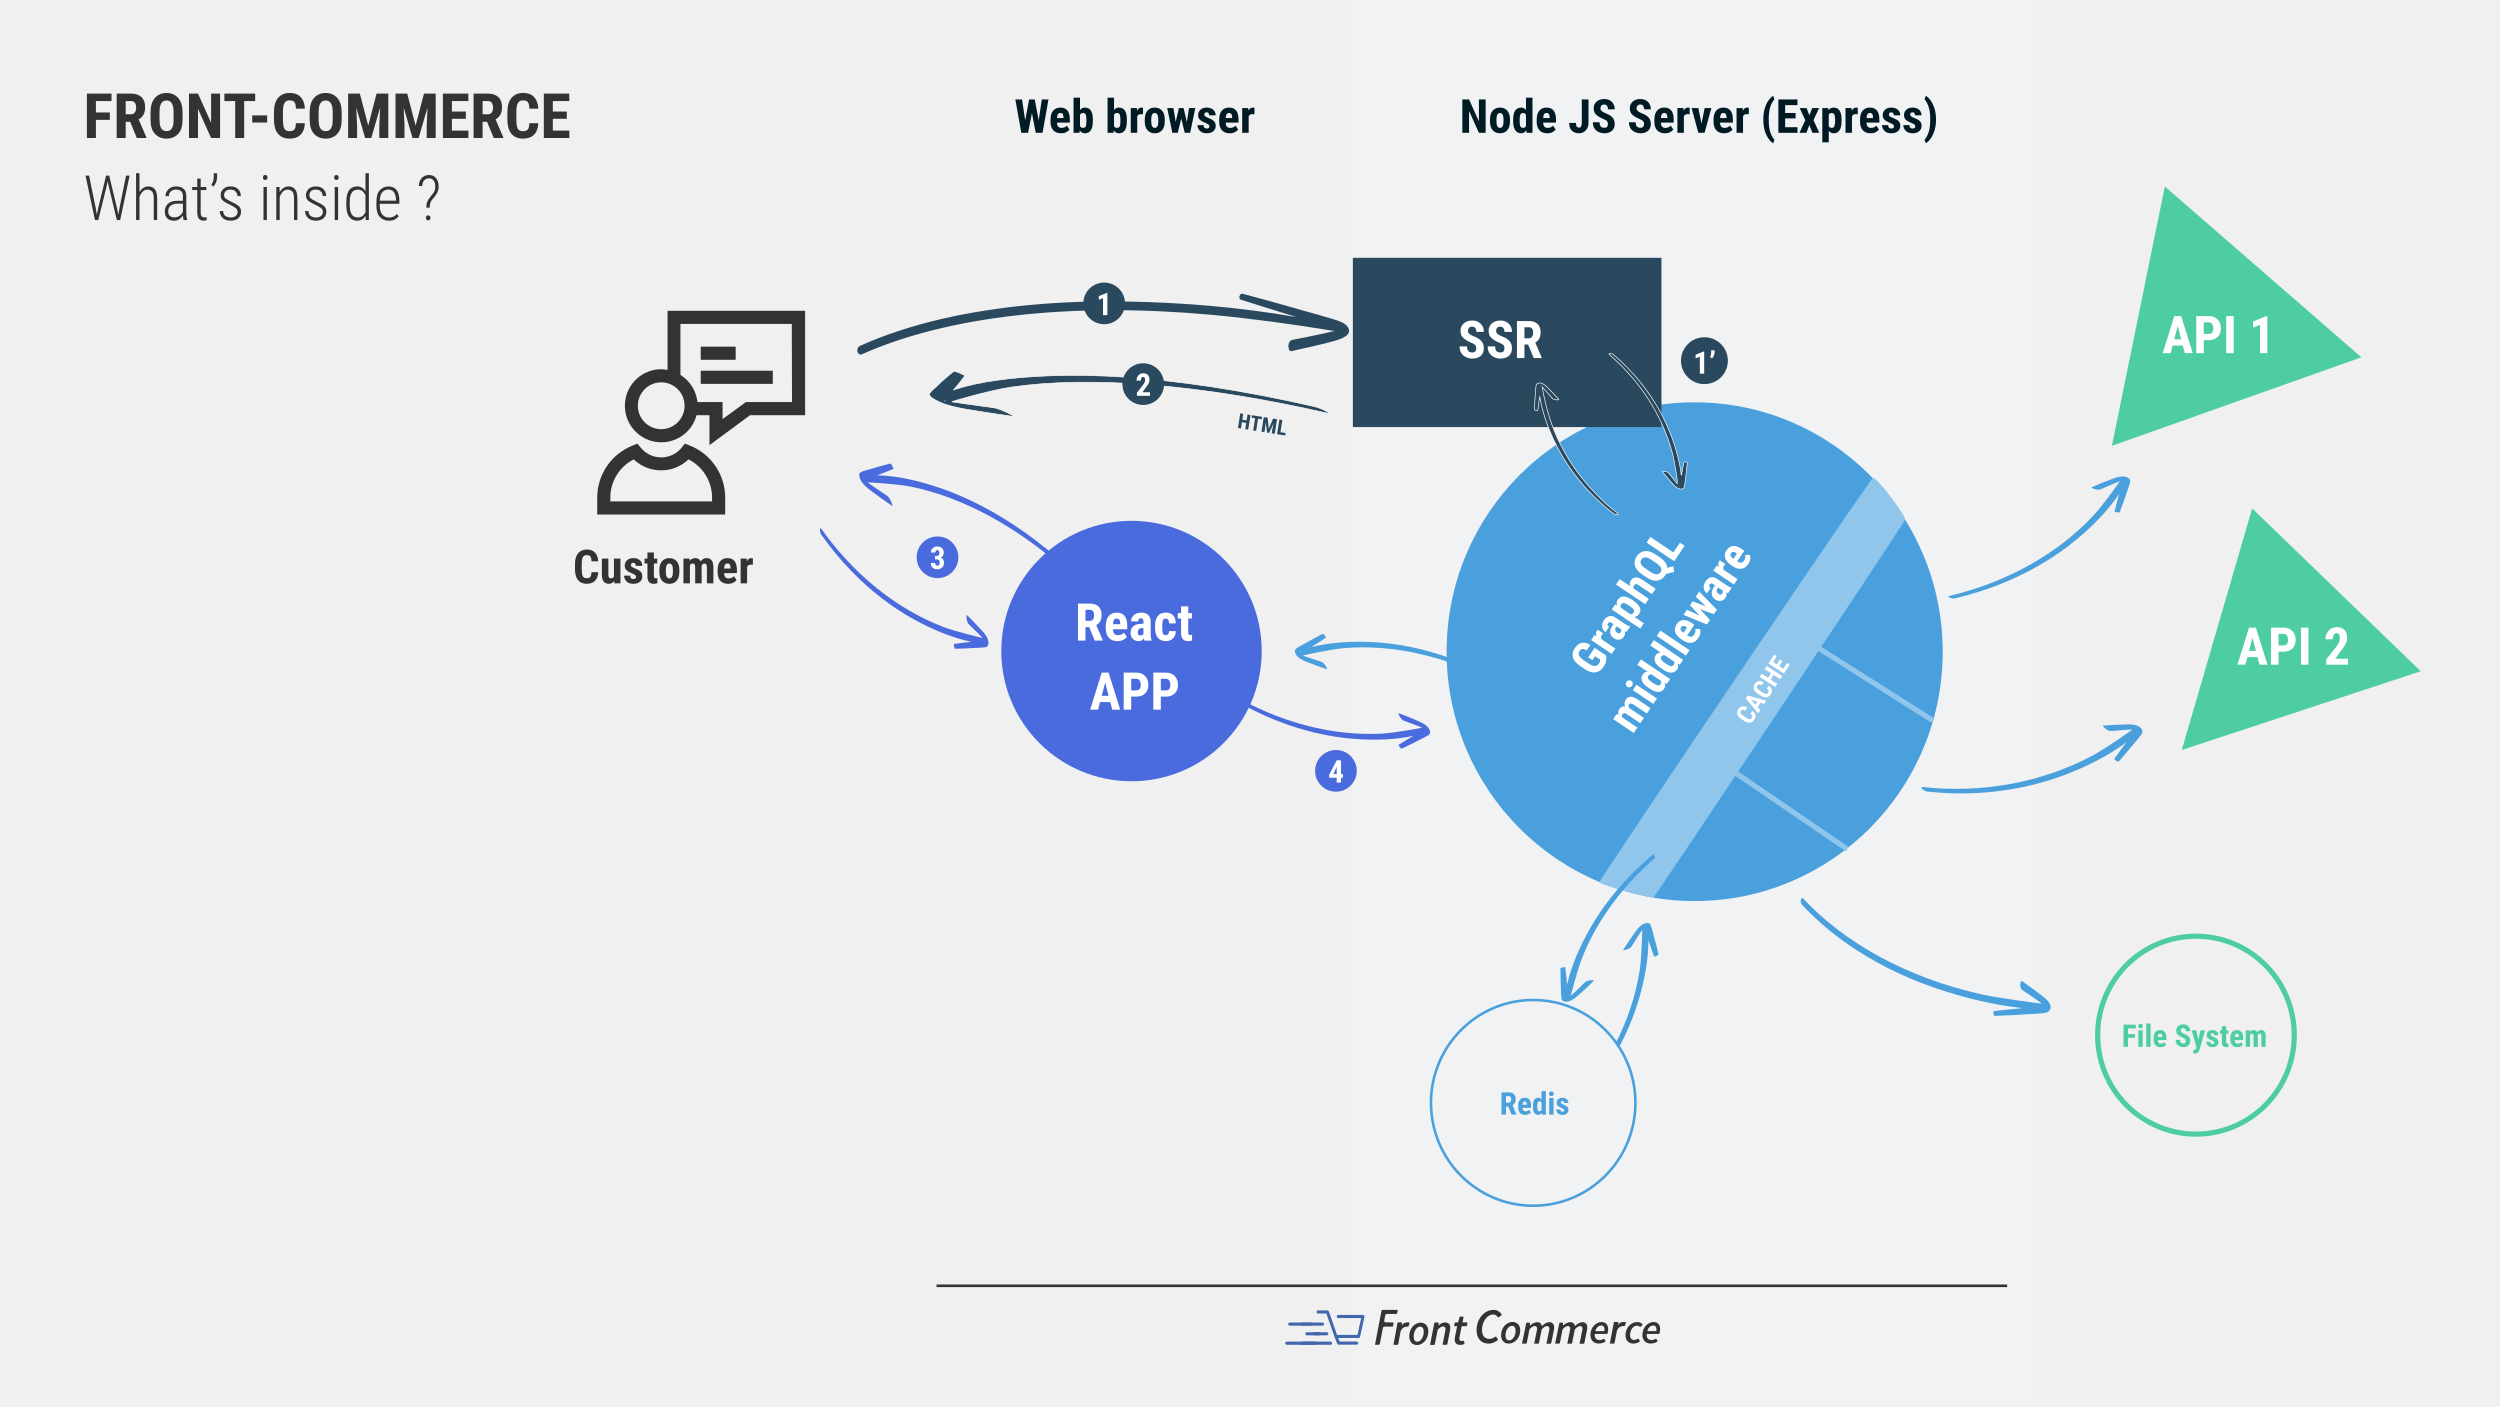
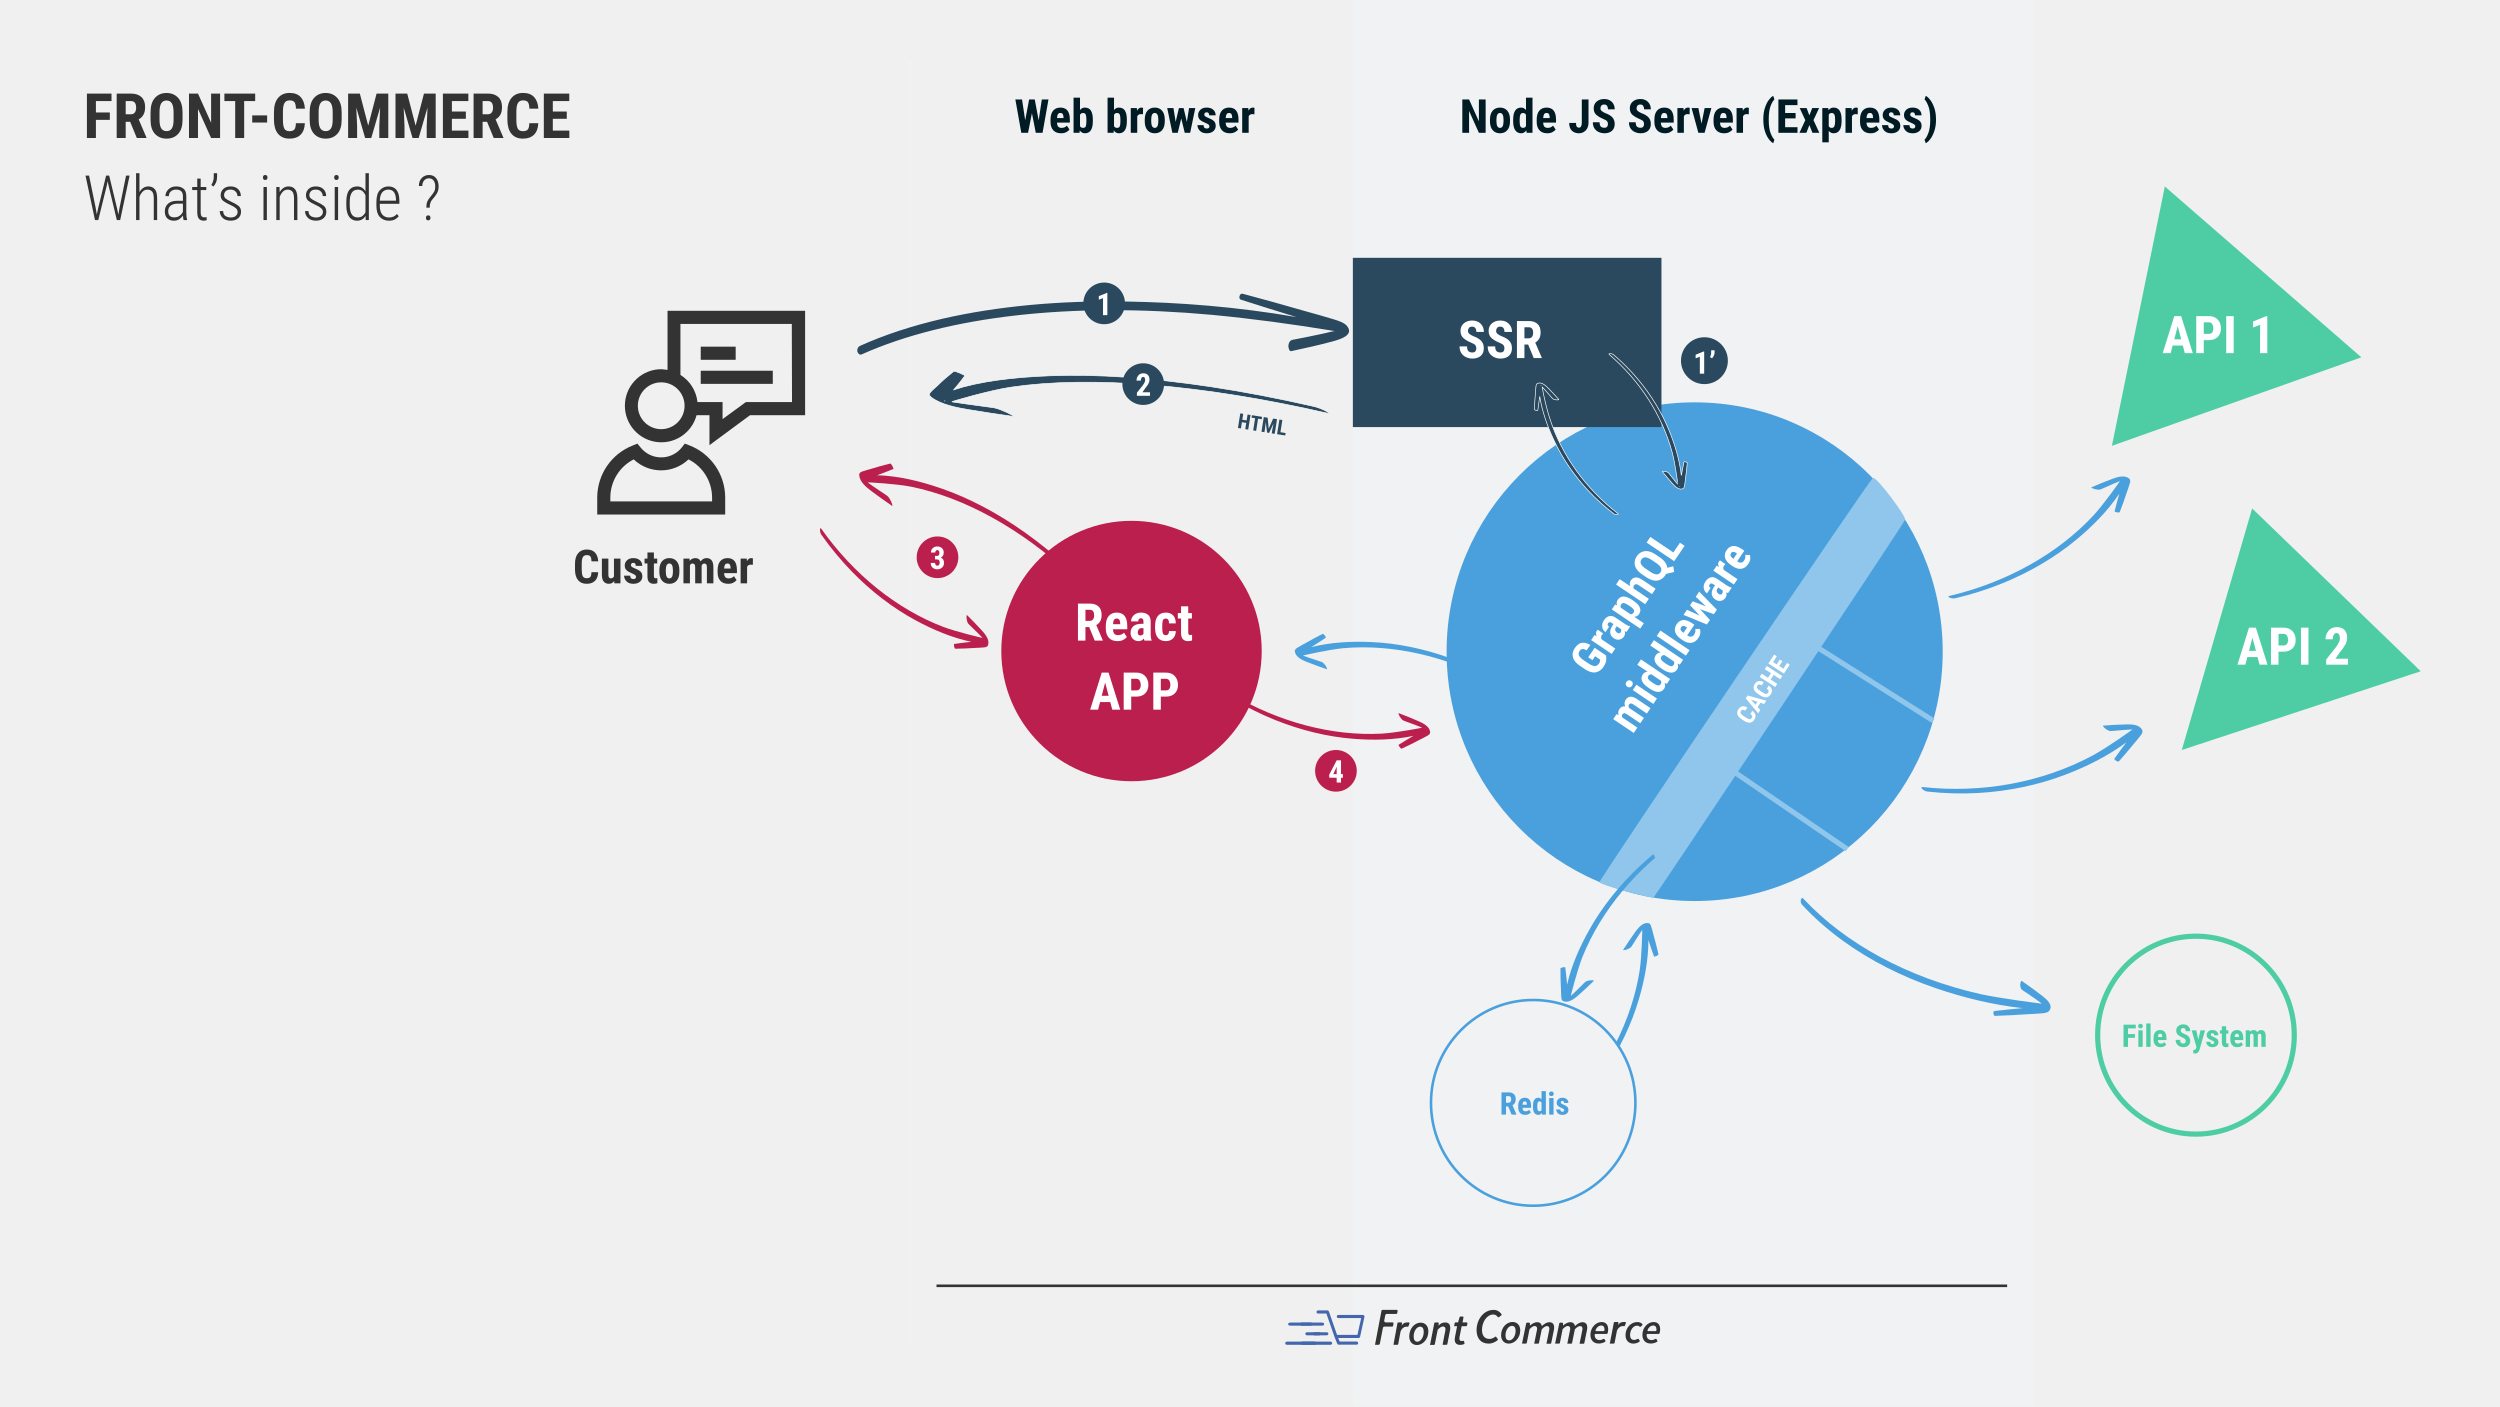
<svg xmlns="http://www.w3.org/2000/svg" viewBox="0 0 1920 1080" style="background:#fff">
  <g fill="none" fill-rule="evenodd">
    <g transform="translate(64)">
      <path fill="#F1F2F3" d="M975 0h523v1080H975z" />
      <path d="M976.5 96.5V985M635 48v984M1495.5 96.5V985" stroke="#F1F2F3" stroke-width="2" stroke-linecap="square" />
      <text font-family="RobotoCondensed-Bold, Roboto Condensed" font-size="36" font-style="condensed" font-weight="bold" fill="#001B24">
        <tspan x="715" y="102">Web browser</tspan>
      </text>
      <text font-family="RobotoCondensed-Bold, Roboto Condensed" font-size="36" font-style="condensed" font-weight="bold" fill="#001B24">
        <tspan x="1057" y="102">Node JS Server (Express)</tspan>
      </text>
      <text font-family="RobotoCondensed-Bold, Roboto Condensed" font-size="48" font-style="condensed" font-weight="bold" fill="#333">
        <tspan x="0" y="106">FRONT-COMMERCE</tspan>
        <tspan x="0" y="169" font-family="RobotoCondensed-Light, Roboto Condensed" font-weight="300">What’s inside ?</tspan>
      </text>
      <g transform="translate(705 400)">
-         <circle fill="#4A6BDD" cx="100" cy="100" r="100" />
+         <circle fill="#BB1F4E" cx="100" cy="100" r="100" />
        <text font-family="RobotoCondensed-Bold, Roboto Condensed" font-size="40" font-style="condensed" font-weight="bold" fill="#FFF">
          <tspan x="56.559" y="92">React</tspan>
          <tspan x="67.809" y="145">APP</tspan>
        </text>
      </g>
      <path d="M1140.88 852.874c29.254-31.675 48.371-69.577 54.341-107.301 1.665-10.815 2.132-31.696 1.974-31.36-.946 1.371-1.891 2.742-2.706 4.048-1.84 2.846-3.68 5.692-5.468 8.643-.736 1.138-2.482 1.86-3.707 2.327-.26.127-3.254.938-2.677.137 2.944-4.554 6.018-9.17 9.194-13.578 2.021-2.804 5.589-7.402 9.872-6.893 1.531.163 2.015 1.485 2.397 2.598.763 2.226 1.265 4.58 1.897 6.869a264.867 264.867 0 0 1 3.711 14.557c.177.693-3.264 2.242-3.44 1.549-1.503-4.074-2.927-8.316-4.299-12.453.02 14.93-2.876 30.5-7.406 45.7-5.596 18.967-14.647 37.8-26.496 55.53a233.8 233.8 0 0 1-22.476 28.368c-.838.929-2.142 1.565-3.417 1.927-.443.086-2.133.26-1.295-.668zm57.787-140.937s-.13.064 0 0c-.182-.041-.13.064-.261.127l.26-.127zM1320.772 689.97c32.655 35.04 80.683 60.89 135.844 73.405 15.839 3.541 47.97 7.597 47.537 7.378-1.594-1.192-3.187-2.384-4.755-3.433-3.378-2.35-6.756-4.7-10.326-7.016-1.352-.94-1.487-2.831-1.523-4.15-.05-.286.38-3.455 1.297-2.733 5.405 3.76 10.835 7.663 15.883 11.634 3.211 2.527 8.334 6.926 5.131 11.173-1.115 1.522-3.44 1.785-5.38 1.98-3.884.39-7.817.494-11.725.741-8.2.563-16.425.982-24.675 1.258-1.175.06-1.638-3.688-.463-3.748 7.166-.821 14.548-1.534 21.74-2.213-23.172-2.542-45.697-8.144-66.724-15.336-26.27-8.919-50.388-21.31-71.217-36.343-11.562-8.42-22.074-17.612-31.346-27.613-.968-1.008-1.22-2.436-1.064-3.79.116-.462.798-2.202 1.766-1.195zm186.083 82.664s-.025-.143 0 0c.167-.177-.025-.143-.05-.286l.05.286zM1432.846 457.753c44.324-10.473 83.45-32.394 110.96-61.93 7.845-8.495 20.589-26.521 20.251-26.32-1.637.643-3.274 1.285-4.76 1.949-3.292 1.407-6.583 2.814-9.892 4.343-1.317.563-3.272.163-4.62-.15-.303-.043-3.403-1.102-2.424-1.463 5.266-2.251 10.685-4.481 16.069-6.466 3.426-1.264 9.265-3.185 12.714-.208 1.245 1.048.888 2.493.564 3.694-.647 2.402-1.597 4.761-2.396 7.142a280.242 280.242 0 0 1-5.35 14.952c-.255.712-4.182.035-3.927-.677 1.09-4.458 2.35-9.017 3.593-13.454-8.802 13.096-20.535 25.033-33.48 35.677-16.103 13.317-35.152 24.474-55.998 33.011a246.818 246.818 0 0 1-36.435 11.581c-1.282.318-2.8.105-4.13-.331-.438-.186-2.02-1.032-.739-1.35zm133.844-89.375s-.151-.021 0 0c-.134-.143-.151-.021-.303-.043l.303.043zM1412.321 604.423c46.062 5.088 92.263-3.546 130.92-24.24 11.056-5.974 30.862-20.058 30.458-19.97-1.813.076-3.626.153-5.307.306-3.696.274-7.391.547-11.157.941-1.478.11-3.133-1.006-4.258-1.816-.265-.153-2.704-2.364-1.63-2.385 5.914-.438 11.96-.8 17.867-.92 3.759-.077 10.064.033 11.99 4.355.708 1.532-.259 2.9-1.086 4.027-1.656 2.254-3.576 4.355-5.364 6.533a350.763 350.763 0 0 1-11.543 13.558c-.55.646-3.93-1.466-3.38-2.112 2.97-4.224 6.141-8.492 9.243-12.639-13.962 10.396-30.16 18.537-46.927 24.906-20.893 8-43.598 12.705-66.84 14.052-12.965.7-26.042.372-39.164-1.105-1.339-.131-2.666-.897-3.72-1.827-.33-.35-1.441-1.795-.102-1.664zm164.335-44.43s-.133-.076 0 0c-.064-.196-.133-.076-.266-.152l.266.153z" fill="#4AA0DD" fill-rule="nonzero" />
      <ellipse fill="#4AA0DD" cx="1237.5" cy="500.5" rx="190.5" ry="191.5" />
      <ellipse stroke="#4AA0DD" stroke-width="2" fill="#F1F2F3" cx="1113.5" cy="847" rx="78.5" ry="79" />
      <ellipse stroke="#4ECDA5" stroke-width="4" cx="1622.5" cy="795" rx="75.5" ry="76" />
      <path fill="#2A495F" d="M975 198h237v130H975z" />
      <text font-family="RobotoCondensed-Bold, Roboto Condensed" font-size="40" font-style="condensed" font-weight="bold" fill="#FFF">
        <tspan x="1055.492" y="275">SSR</tspan>
      </text>
      <text transform="rotate(-56 1203.5 476)" font-family="RobotoCondensed-Bold, Roboto Condensed" font-size="36" font-style="condensed" font-weight="bold" fill="#FFF">
        <tspan x="1142.258" y="466">GraphQL </tspan>
        <tspan x="1122.438" y="514">middleware</tspan>
      </text>
      <path fill="#4ECDA5" d="M1598.59 143.205l150.942 131.212-191.593 67.978zM1665.653 390.477l129.48 125.039-183.526 60.488z" />
      <text font-family="RobotoCondensed-Bold, Roboto Condensed" font-size="40" font-style="condensed" font-weight="bold" fill="#FFF">
        <tspan x="1596.534" y="271.205">API 1</tspan>
      </text>
      <text font-family="RobotoCondensed-Bold, Roboto Condensed" font-size="40" font-style="condensed" font-weight="bold" fill="#FFF">
        <tspan x="1653.933" y="510.477">API 2</tspan>
      </text>
      <text font-family="RobotoCondensed-Bold, Roboto Condensed" font-size="24" font-style="condensed" font-weight="bold" fill="#4AA0DD">
        <tspan x="1087.762" y="856">Redis </tspan>
      </text>
      <text font-family="RobotoCondensed-Bold, Roboto Condensed" font-size="24" font-style="condensed" font-weight="bold" fill="#4ECDA5">
        <tspan x="1565.469" y="804">File System</tspan>
      </text>
      <path d="M1476.5 987.5H656.231" stroke="#333" stroke-width="2" stroke-linecap="square" />
      <g fill-rule="nonzero">
        <g fill="#4267AD">
          <path d="M963.797 1009.881c-1.51 0-1.51 2.419 0 2.419h17.573c-.952 4.275-1.903 8.606-2.854 12.881h-15.67l-6.212-17.887c-.168-.506-.56-.9-1.12-.9h-7.275c-1.51 0-1.51 2.419 0 2.419h6.436l6.212 17.887c.672 1.688 1.4 3.375 2.07 5.119.225.506.56.9 1.12.9H977.9c1.511 0 1.511-2.419 0-2.419h-13.04c-.391-.9-.727-1.8-1.119-2.7h15.67c.504 0 1.007-.337 1.12-.9 1.119-5.119 2.238-10.181 3.357-15.3.168-.731-.336-1.519-1.12-1.519h-18.97zM936.6 1030.356h20.873c1.12 0 1.623.563 1.623 1.238s-.503 1.237-1.623 1.237H936.6c-1.12 0-1.567-.562-1.567-1.237s.504-1.238 1.567-1.238zM955.011 1025.519h-9.514c-.615 0-1.175-.563-1.175-1.182 0-.618.56-1.18 1.175-1.18h9.514c.616 0 1.175.562 1.175 1.18 0 .62-.56 1.182-1.175 1.182z" />
          <path d="M949.19 1025.519h-9.513c-.616 0-1.175-.563-1.175-1.182 0-.618.56-1.18 1.175-1.18h9.514c.615 0 1.175.562 1.175 1.18 0 .62-.56 1.182-1.175 1.182zM935.928 1015.731h15.445c1.12 0 1.567.563 1.567 1.182 0 .618-.447 1.18-1.567 1.18h-15.445c-1.12.057-1.735-.505-1.735-1.18 0-.62.56-1.182 1.735-1.182zM924.623 1030.356h20.874c1.12 0 1.623.563 1.623 1.238s-.503 1.237-1.623 1.237h-20.874c-1.12 0-1.567-.562-1.567-1.237s.448-1.238 1.567-1.238z" />
          <path d="M927.03 1015.731h15.445c1.12 0 1.567.563 1.567 1.182 0 .618-.448 1.18-1.567 1.18H927.03c-1.119.057-1.735-.505-1.735-1.18 0-.62.56-1.182 1.735-1.182z" />
        </g>
        <path d="M992 1032.828h2.53c.618 0 1.124-.4 1.236-1.03l2.305-11.955a1.274 1.274 0 0 1 1.236-1.03h5.958a.662.662 0 0 0 .619-.514l.337-1.83c.056-.401-.225-.859-.618-.859h-5.284c-.787 0-1.349-.63-1.237-1.43l.787-4.061a1.274 1.274 0 0 1 1.237-1.03h7.307a.662.662 0 0 0 .619-.515l.337-1.83c.056-.4-.225-.744-.619-.744h-11.129a.662.662 0 0 0-.618.515L992 1032.828zm14.165 0h3.035a.662.662 0 0 0 .618-.514l1.8-9.668c.955-2.574 2.866-3.775 4.384-3.775.337 0 .73 0 1.011.114.281.057.619-.114.675-.4l.787-2.117c.168-.4-.169-.858-.562-.858h-.843c-1.968 0-3.317.4-4.61 2.46l-.225 1.201.563-2.974c.056-.344-.225-.687-.619-.687h-2.304a.662.662 0 0 0-.619.515l-3.091 16.703zm33.95-11.383c0-.114.113-.229.17-.343 1.573-1.602 2.753-2.346 3.821-2.346 1.406 0 2.024.744 2.024 2.174 0 .515-.112.973-.281 1.773l-1.967 10.125h3.035a.662.662 0 0 0 .618-.514l1.968-10.068a8.894 8.894 0 0 0 .28-2.346c0-2.688-1.124-4.233-3.822-4.233-2.023 0-3.204.4-5.283 2.46l.337-1.773c0-.343-.281-.687-.618-.687h-2.249a.662.662 0 0 0-.618.515l-3.26 16.704h3.035a.662.662 0 0 0 .618-.515l2.192-10.926zm13.322 5.32c-.112.686-.225 1.316-.225 2.002 0 2.345 1.18 4.119 4.216 4.119a8.05 8.05 0 0 0 2.923-.572c.281-.115.45-.458.393-.744l-.337-1.373c-.112-.343-.45-.572-.787-.458a2.295 2.295 0 0 1-.9.172c-1.348 0-1.91-.63-1.91-1.83 0-.4.056-.801.112-1.202l1.63-8.351h3.485a.662.662 0 0 0 .619-.515l.337-1.66c.056-.4-.225-.743-.618-.743h-3.148l.73-3.775c.057-.4-.224-.744-.618-.744h-1.742c-.281 0-.506.172-.619.458l-1.18 4.061h-2.024c-.28 0-.505.229-.562.515l-.45 2.403h2.305l-1.63 8.237zm-29.229 6.235c4.328 0 8.769-4.29 8.769-10.525 0-4.12-2.36-6.693-5.958-6.693-4.329 0-8.713 4.233-8.713 10.525 0 4.119 2.36 6.693 5.902 6.693zm2.417-14.13c1.855 0 2.81 1.43 2.81 3.948 0 4.233-2.36 7.608-4.89 7.608-1.855 0-2.866-1.43-2.866-3.947 0-4.233 2.36-7.608 4.946-7.608zM1070 1021.622c0 6.238 3.439 10.268 9.19 10.268 2.988 0 5.299-1.27 6.99-2.65.226-.22.282-.552.113-.773l-1.127-1.656c-.226-.276-.62-.386-.903-.166-1.296.994-2.706 1.656-4.284 1.656-4.06 0-5.807-2.815-5.807-7.01 0-5.796 3.608-11.758 8.682-11.758 1.466 0 2.537.718 3.44 1.932.225.276.62.331.901.11l1.86-1.435c.226-.165.339-.552.17-.773-1.353-2.042-3.44-3.367-6.145-3.367-7.611 0-13.08 7.342-13.08 15.622zm34.898 10.268h3.044c.282 0 .564-.221.62-.497l2.086-10.544c1.635-1.766 3.045-2.484 3.89-2.484 1.297 0 1.973.718 1.973 2.098 0 .497-.112.938-.281 1.711l-1.974 9.77h3.045c.282 0 .563-.22.62-.496l2.142-10.544c1.635-1.766 3.045-2.484 3.89-2.484 1.353 0 1.973.718 1.973 2.098 0 .497-.112.938-.281 1.711l-1.974 9.771h3.045c.282 0 .563-.22.62-.497l1.973-9.715c.17-.884.282-1.49.282-2.264 0-2.594-1.184-4.085-3.834-4.085-1.747 0-3.72 1.215-5.637 2.981-.339-1.766-1.24-2.98-3.778-2.98-1.747 0-3.777 1.214-5.412 2.65l.113-1.602c0-.33-.282-.662-.62-.662h-1.692a.657.657 0 0 0-.62.497l-3.213 15.567zm25.426 0h3.044c.282 0 .564-.221.62-.497l2.086-10.544c1.635-1.766 3.045-2.484 3.89-2.484 1.297 0 1.974.718 1.974 2.098 0 .497-.113.938-.282 1.711l-1.973 9.77h3.044c.282 0 .564-.22.62-.496l2.142-10.544c1.635-1.766 3.045-2.484 3.89-2.484 1.354 0 1.974.718 1.974 2.098 0 .497-.113.938-.282 1.711l-1.973 9.771h3.044c.282 0 .564-.22.62-.497l1.973-9.715c.17-.884.282-1.49.282-2.264 0-2.594-1.184-4.085-3.833-4.085-1.748 0-3.721 1.215-5.638 2.981-.338-1.766-1.24-2.98-3.778-2.98-1.747 0-3.777 1.214-5.412 2.65l.113-1.602c0-.33-.282-.662-.62-.662h-1.691a.657.657 0 0 0-.62.497l-3.214 15.567zm27.117-6.735c0 4.25 2.594 6.68 6.371 6.68a9.844 9.844 0 0 0 4.905-1.325c.282-.166.395-.552.225-.828l-.676-1.16c-.17-.33-.564-.386-.902-.22-.79.496-1.804.883-2.706.883-2.255 0-4.06-1.27-3.947-4.14a.62.62 0 0 1 .62-.608h8.683c.281 0 .507-.165.563-.386.226-.662.508-1.822.508-2.926 0-3.257-1.353-5.796-5.074-5.796-4.116-.055-8.57 3.975-8.57 9.826zm4.51-2.87a.595.595 0 0 1-.563-.829c.902-2.208 2.593-3.477 4.285-3.477 1.916 0 2.593 1.38 2.593 2.925 0 .332 0 .608-.056.884a.61.61 0 0 1-.62.497h-5.638zm35.406 2.87c0 4.25 2.593 6.68 6.37 6.68a9.844 9.844 0 0 0 4.905-1.325c.282-.166.395-.552.226-.828l-.677-1.16c-.169-.33-.564-.386-.902-.22-.79.496-1.804.883-2.706.883-2.255 0-4.06-1.27-3.946-4.14a.62.62 0 0 1 .62-.608h8.682c.282 0 .507-.165.564-.386.225-.662.507-1.822.507-2.926 0-3.257-1.353-5.796-5.074-5.796-4.116-.055-8.57 3.975-8.57 9.826zm4.51-2.87a.595.595 0 0 1-.564-.829c.902-2.208 2.593-3.477 4.285-3.477 1.917 0 2.593 1.38 2.593 2.925 0 .332 0 .608-.056.884a.61.61 0 0 1-.62.497h-5.638zm-17.477 3.146c0 4.085 2.537 6.459 6.032 6.459 2.086 0 3.552-.718 4.68-1.49.281-.166.338-.553.169-.829l-.79-1.16c-.169-.275-.563-.33-.902-.165a4.168 4.168 0 0 1-2.48.828c-2.143 0-3.214-1.38-3.214-3.753 0-3.92 2.48-7.232 5.356-7.232.846 0 1.41.221 2.03.773.282.22.676.22.902 0l1.127-1.214a.591.591 0 0 0 0-.828c-.845-.828-2.086-1.49-3.777-1.49-4.961-.056-9.133 4.415-9.133 10.101zm-89.64 6.459c4.34 0 8.795-4.14 8.795-10.158 0-3.974-2.368-6.458-5.976-6.458-4.341 0-8.739 4.085-8.739 10.157 0 3.92 2.368 6.459 5.92 6.459zm2.424-13.635c1.86 0 2.819 1.38 2.819 3.809 0 4.085-2.368 7.342-4.905 7.342-1.86 0-2.875-1.38-2.875-3.81 0-4.14 2.368-7.341 4.96-7.341zm75.151 13.635h3.044c.282 0 .564-.221.62-.497l1.805-9.33c.958-2.483 2.875-3.643 4.397-3.643.338 0 .733 0 1.015.11.282.056.62-.11.676-.386l.79-2.042c.169-.387-.17-.828-.564-.828h-.846c-1.973 0-3.326.386-4.623 2.374l-.225 1.159.564-2.87c.056-.332-.226-.663-.62-.663h-2.312a.657.657 0 0 0-.62.497l-3.1 16.119z" fill="#333" />
      </g>
      <g fill="#333">
        <g>
          <path d="M492.948 382.049c-.062-17.743-10.984-33.628-27.504-40.004l-3.522-1.345-2.348 3.026-1.342 1.512a20.268 20.268 0 0 1-15.555 6.014 20.279 20.279 0 0 1-14.8-7.695l-2.348-2.857-3.354 1.345c-16.52 6.376-27.442 22.261-27.504 40.004v13.11h98.277v-13.11zm-10.063 3.025h-78.152v-3.025c.04-12.35 6.967-23.64 17.945-29.247 11.788 11.248 30.308 11.248 42.095 0 11.043 5.561 18.04 16.86 18.112 29.247v3.025zM474.165 266.238h26.833v10.085h-26.833zM474.165 284.728h55.344v10.085h-55.344z" fill-rule="nonzero" />
          <path d="M554.33 238.672H448.672v45.383l-4.696-.504c-14.535-.032-26.679 11.085-27.96 25.595-1.282 14.511 8.725 27.593 23.04 30.12 14.314 2.527 28.179-6.34 31.921-20.417h9.895v23.028l31.194-23.028h42.262v-80.177zm-110.52 90.934c-9.911 0-17.945-8.052-17.945-17.985s8.034-17.985 17.944-17.985c9.911 0 17.945 8.052 17.945 17.985 0 4.77-1.89 9.345-5.256 12.718a17.924 17.924 0 0 1-12.689 5.267zm100.457-20.842H508.88l-17.945 13.11v-13.11H471.65a28.077 28.077 0 0 0-13.081-20.843v-39.164h85.531l.168 60.007z" fill-rule="nonzero" />
          <text font-family="RobotoCondensed-Bold, Roboto Condensed" font-size="36" font-style="condensed" font-weight="bold" transform="translate(376 238)">
            <tspan x="0" y="210">Customer</tspan>
          </text>
        </g>
      </g>
      <g fill="#2A495F" fill-rule="nonzero">
        <path d="M597.68 272.202c66.322-29.62 161.378-40.241 268.888-30.417 30.865 2.889 62.453 7.206 94.525 12.474-.857.076-1.348.286-2.205.362-3.185.781-6.371 1.563-9.495 2.172-6.737 1.43-13.475 2.859-20.579 4.155-2.695.572-3.14 2.933-3.335 4.608-.125.343.395 4.608 2.234 4.113 10.78-2.287 21.623-4.745 31.733-7.47 6.434-1.734 16.732-4.972 10.971-11.921-2-2.475-6.455-3.902-10.178-5.063-7.444-2.322-15.014-4.3-22.522-6.45a2221.345 2221.345 0 0 0-47.427-13.187c-2.258-.628-3.514 3.96-1.256 4.589 13.73 4.415 27.888 8.791 41.68 13.035l.732.266c-45.63-7.874-89.58-11.256-130.797-11.896-51.49-.885-99.165 3.693-140.76 13.201-23.095 5.374-44.244 12.232-63.08 20.708-1.963.838-2.586 2.552-2.416 4.361.18.647 1.323 3.199 3.286 2.36zm366.599-18.724s-.063.171 0 0c.303.304-.063.171-.125.343l.125-.343z" />
      </g>
      <circle fill="#2A495F" cx="784" cy="233" r="16" />
      <text font-family="RobotoCondensed-Bold, Roboto Condensed" font-size="24" font-style="condensed" font-weight="bold" fill="#FFF">
        <tspan x="778.029" y="242">1</tspan>
      </text>
      <g fill="#2A495F" fill-rule="nonzero" stroke="#FFF" stroke-width=".5">
        <path d="M1171.878 272.25c23.766 20.355 40.828 47.058 48.46 75.567 2.154 8.18 4.347 24.38 4.204 24.14-.8-.928-1.598-1.856-2.298-2.753-1.57-1.946-3.141-3.89-4.685-5.925-.628-.779-1.942-1.083-2.86-1.266-.199-.06-2.414-.25-1.93.29 2.513 3.112 5.125 6.254 7.792 9.218 1.697 1.887 4.66 4.941 7.682 3.912 1.082-.353 1.31-1.455 1.485-2.379.348-1.847.498-3.754.747-5.631a234.506 234.506 0 0 0 1.362-11.89c.064-.567-2.537-1.264-2.602-.698-.713 3.395-1.355 6.91-1.97 10.337-1.314-11.634-4.773-23.338-9.37-34.51-5.695-13.95-13.852-27.285-23.913-39.347a159.752 159.752 0 0 0-18.618-18.78c-.683-.6-1.673-.902-2.619-.996-.324-.001-1.55.112-.867.712zm53.92 101.263s-.099-.03 0 0c-.126.06-.099-.03-.198-.06l.198.06z" />
      </g>
      <g fill="#2A495F" fill-rule="nonzero" stroke="#FFF" stroke-width=".5">
        <path d="M955.563 317.383c-96.432-22.087-182.238-29.053-243.332-19.99-17.427 2.656-45.961 11.149-45.22 11.196 3.576.564 7.152 1.127 10.4 1.558 7.196 1.019 14.392 2.037 21.63 2.947 2.879.407 7.086 2.233 9.985 3.53.654.264 7.301 3.58 5.165 3.22-11.513-1.63-23.353-3.39-35.105-5.369-7.479-1.258-20.212-3.632-27.511-9.1-2.637-1.947-1.785-3.114-1.02-4.064 1.528-1.9 3.71-3.538 5.566-5.306 3.799-3.754 7.925-7.376 12.377-10.866.59-.517 9.047 3.026 8.458 3.543-2.6 3.61-5.57 7.194-8.495 10.671 19.743-6.504 45.763-9.716 74.333-10.766 35.548-1.378 77.35 1.534 122.9 8.353 25.445 3.858 51.936 8.895 79.429 15.217 2.79.624 6.06 1.945 8.915 3.35.937.505 4.315 2.5 1.525 1.876zm-294.308-9.608s.327.132 0 0c.283.24.327.132.654.264l-.654-.264z" />
      </g>
-       <g fill="#4A6BDD" fill-rule="nonzero">
+       <g fill="#BB1F4E" fill-rule="nonzero">
        <path d="M759.155 442.24c-38.892-36.074-82.455-60.156-123.369-68.44-11.72-2.32-33.835-3.498-33.45-3.297 1.623 1.176 3.246 2.352 4.777 3.37 3.347 2.293 6.693 4.587 10.141 6.823 1.339.917 2.427 3.036 3.15 4.52.182.317 1.598 3.937.645 3.22-5.355-3.67-10.8-7.499-16.044-11.444-3.337-2.511-8.856-6.932-9.12-12.061-.117-1.835 1.188-2.377 2.29-2.802 2.206-.851 4.594-1.385 6.891-2.077a217.681 217.681 0 0 1 14.661-4.027c.699-.192 2.976 3.987 2.278 4.178-4.015 1.685-8.224 3.27-12.33 4.795 15.744.418 32.713 4.356 49.594 10.246 21.057 7.282 42.619 18.71 63.54 33.466 11.654 8.274 23.066 17.533 34.136 27.834 1.136 1.034 2.051 2.619 2.673 4.162.173.534.674 2.569-.463 1.534zM599.66 368.668s.092.158 0 0c-.01.216.092.158.183.317l-.183-.317z" />
      </g>
-       <g fill="#4A6BDD" fill-rule="nonzero">
+       <g fill="#BB1F4E" fill-rule="nonzero">
        <path d="M566.65 405.957c24.901 35.201 58 61.78 93.66 75.463 10.231 3.878 30.56 8.676 30.263 8.45-1.144-1.209-2.288-2.419-3.397-3.488-2.401-2.391-4.802-4.782-7.316-7.145-.96-.957-1.304-2.815-1.506-4.11-.07-.281-.241-3.378.423-2.646 3.841 3.826 7.718 7.792 11.369 11.815 2.322 2.56 6.078 7.006 4.69 11.09-.478 1.464-1.872 1.662-3.04 1.804-2.336.283-4.742.285-7.113.428-4.968.342-9.972.543-15.01.603-.715.029-1.515-3.659-.8-3.687 4.297-.623 8.742-1.134 13.074-1.616-14.607-3.085-29.236-9.155-43.16-16.745-17.39-9.418-33.93-22.187-48.809-37.463a233.801 233.801 0 0 1-23.075-27.883c-.734-1.013-1.085-2.42-1.174-3.743.008-.45.188-2.14.922-1.127zm125.844 85.827s-.035-.141 0 0c.078-.17-.035-.141-.07-.282l.07.282z" />
      </g>
      <g fill="#2A495F" fill-rule="nonzero" stroke="#FFF" stroke-width=".5">
        <path d="M1178.649 394.497c-24.8-19.082-43.235-44.856-52.348-72.926-2.58-8.055-4.49-16.232-5.952-24.49.156.231.334.372.49.603.846.885 1.693 1.77 2.439 2.63 1.67 1.86 3.34 3.72 4.988 5.671.668.744 1.996.98 2.923 1.114.201.05 2.424.123 1.911-.39-2.672-2.976-5.445-5.978-8.263-8.798-1.793-1.795-4.913-4.69-7.876-3.504-1.062.409-1.233 1.521-1.358 2.453-.251 1.862-.301 3.775-.452 5.663a234.506 234.506 0 0 0-.737 11.945c-.036.569 2.599 1.13 2.634.56.535-3.428.992-6.972 1.426-10.425l.045-.182c1.877 11.731 5.944 23.237 11.118 34.154 6.418 13.633 15.261 26.523 25.94 38.041a159.752 159.752 0 0 0 19.576 17.78c.713.563 1.718.813 2.667.857.324-.015 1.542-.193.829-.756zm-59.146-98.301s.1.025 0 0c.123-.066.1.025.2.05l-.2-.05z" />
      </g>
      <circle fill="#2A495F" cx="1245" cy="277" r="18" />
      <text font-family="RobotoCondensed-Bold, Roboto Condensed" font-size="24" font-style="condensed" font-weight="bold" fill="#FFF">
        <tspan x="1236.385" y="287">1’</tspan>
      </text>
      <circle fill="#2A495F" cx="814" cy="295" r="16" />
      <text font-family="RobotoCondensed-Bold, Roboto Condensed" font-size="24" font-style="condensed" font-weight="bold" fill="#FFF">
        <tspan x="808.029" y="304">2</tspan>
      </text>
-       <circle fill="#4A6BDD" cx="656" cy="428" r="16" />
+       <circle fill="#BB1F4E" cx="656" cy="428" r="16" />
      <text font-family="RobotoCondensed-Bold, Roboto Condensed" font-size="24" font-style="condensed" font-weight="bold" fill="#FFF">
        <tspan x="650.029" y="437">3</tspan>
      </text>
-       <circle fill="#4A6BDD" cx="962" cy="592" r="16" />
+       <circle fill="#BB1F4E" cx="962" cy="592" r="16" />
      <text font-family="RobotoCondensed-Bold, Roboto Condensed" font-size="24" font-style="condensed" font-weight="bold" fill="#FFF">
        <tspan x="956.029" y="601">4</tspan>
      </text>
      <text transform="rotate(9 904.781 324.973)" font-family="RobotoCondensed-Bold, Roboto Condensed" font-size="16" font-style="condensed" font-weight="bold" fill="#2A495F">
        <tspan x="886.633" y="331.473">HTML</tspan>
      </text>
      <path d="M1164.412 677.532c-.134-2.232 207.342-308.979 209.94-310.479 2.598-1.5 25.526 29.315 24.794 32.047-.732 2.732-192.465 289.907-193.33 290.407-.867.5-41.27-9.743-41.404-11.975z" fill="#90C6EC" />
      <path d="M1265.374 591.155L1353 651M1329.353 495.709l89.662 56.75" stroke="#90C6EC" stroke-width="4" stroke-linecap="square" />
      <text transform="rotate(-57 1287.995 530.427)" font-family="RobotoCondensed-Bold, Roboto Condensed" font-size="20" font-style="condensed" font-weight="bold" fill="#FFF">
        <tspan x="1260.851" y="538.427">CACHE</tspan>
      </text>
      <g fill-rule="nonzero">
-         <path d="M880.844 532.585c37.065 22.03 78.114 32.85 116.255 30.845 10.924-.62 31.447-4.505 31.084-4.59-1.537-.64-3.074-1.28-4.522-1.805-3.166-1.208-6.332-2.415-9.59-3.551-1.267-.484-2.336-2.041-3.047-3.142-.179-.229-1.594-2.988-.69-2.59 5.065 1.933 10.22 3.98 15.191 6.17 3.164 1.394 8.403 3.928 8.795 8.223.16 1.532-1.033 2.28-2.043 2.884-2.018 1.21-4.215 2.19-6.323 3.285-4.4 2.333-8.89 4.552-13.468 6.656-.641.317-2.871-2.727-2.23-3.044 3.672-2.316 7.525-4.59 11.287-6.793-14.6 3.123-30.432 3.528-46.241 2.257-19.716-1.53-40.02-6.468-59.825-14.372a233.8 233.8 0 0 1-32.422-16.086c-1.083-.627-1.976-1.77-2.595-2.942-.176-.415-.699-2.032.384-1.405zm149.872 27.222s-.09-.114 0 0c.003-.186-.09-.114-.179-.229l.179.229z" fill="#4A6BDD" />
+         <path d="M880.844 532.585c37.065 22.03 78.114 32.85 116.255 30.845 10.924-.62 31.447-4.505 31.084-4.59-1.537-.64-3.074-1.28-4.522-1.805-3.166-1.208-6.332-2.415-9.59-3.551-1.267-.484-2.336-2.041-3.047-3.142-.179-.229-1.594-2.988-.69-2.59 5.065 1.933 10.22 3.98 15.191 6.17 3.164 1.394 8.403 3.928 8.795 8.223.16 1.532-1.033 2.28-2.043 2.884-2.018 1.21-4.215 2.19-6.323 3.285-4.4 2.333-8.89 4.552-13.468 6.656-.641.317-2.871-2.727-2.23-3.044 3.672-2.316 7.525-4.59 11.287-6.793-14.6 3.123-30.432 3.528-46.241 2.257-19.716-1.53-40.02-6.468-59.825-14.372a233.8 233.8 0 0 1-32.422-16.086c-1.083-.627-1.976-1.77-2.595-2.942-.176-.415-.699-2.032.384-1.405zm149.872 27.222s-.09-.114 0 0c.003-.186-.09-.114-.179-.229l.179.229z" fill="#BB1F4E" />
        <path d="M1228.49 642.401c-35.63 24.282-62.783 56.912-77.086 92.327-4.055 10.163-9.207 30.404-8.977 30.111 1.23-1.122 2.46-2.245 3.547-3.335 2.433-2.359 4.866-4.718 7.272-7.19.973-.944 2.837-1.255 4.135-1.434.283-.066 3.382-.182 2.64.469-3.893 3.774-7.927 7.581-12.013 11.16-2.6 2.279-7.11 5.956-11.17 4.496-1.455-.502-1.629-1.9-1.75-3.07-.243-2.34-.203-4.746-.304-7.12-.255-4.973-.369-9.98-.341-15.019-.016-.715 3.684-1.45 3.7-.734.548 4.307.981 8.76 1.388 13.1 3.34-14.55 9.663-29.072 17.496-42.862 9.72-17.222 22.775-33.537 38.309-48.147a233.801 233.801 0 0 1 28.28-22.585c1.026-.716 2.44-1.043 3.764-1.109.45.016 2.137.226 1.11.942zm-88.009 124.326s.141-.033 0 0c.168.08.141-.033.283-.066l-.283.066zM1084.862 524.587c-37.811-20.723-79.212-30.103-117.26-26.77-10.896 1.001-31.27 5.6-30.905 5.672 1.558.586 3.117 1.172 4.582 1.647 3.206 1.096 6.413 2.193 9.708 3.215 1.283.438 2.406 1.958 3.155 3.033.187.222 1.698 2.93.78 2.564-5.13-1.754-10.353-3.62-15.398-5.636-3.21-1.283-8.534-3.632-9.076-7.91-.213-1.526.953-2.315 1.94-2.955 1.976-1.278 4.138-2.335 6.206-3.503a264.868 264.868 0 0 1 13.227-7.122c.63-.34 2.965 2.625 2.335 2.964-3.589 2.443-7.36 4.85-11.042 7.183 14.48-3.63 30.29-4.588 46.133-3.87 19.758.842 40.221 5.068 60.29 12.276a233.801 233.801 0 0 1 32.964 14.945c1.104.588 2.036 1.7 2.696 2.85.19.408.77 2.006-.335 1.417zm-150.73-21.975s.093.111 0 0c.004.186.093.111.186.222l-.186-.222z" fill="#4AA0DD" />
      </g>
      <path fill="#90C6EC" d="M1213 671l26-42h-13l-23 21z" />
    </g>
  </g>
</svg>
